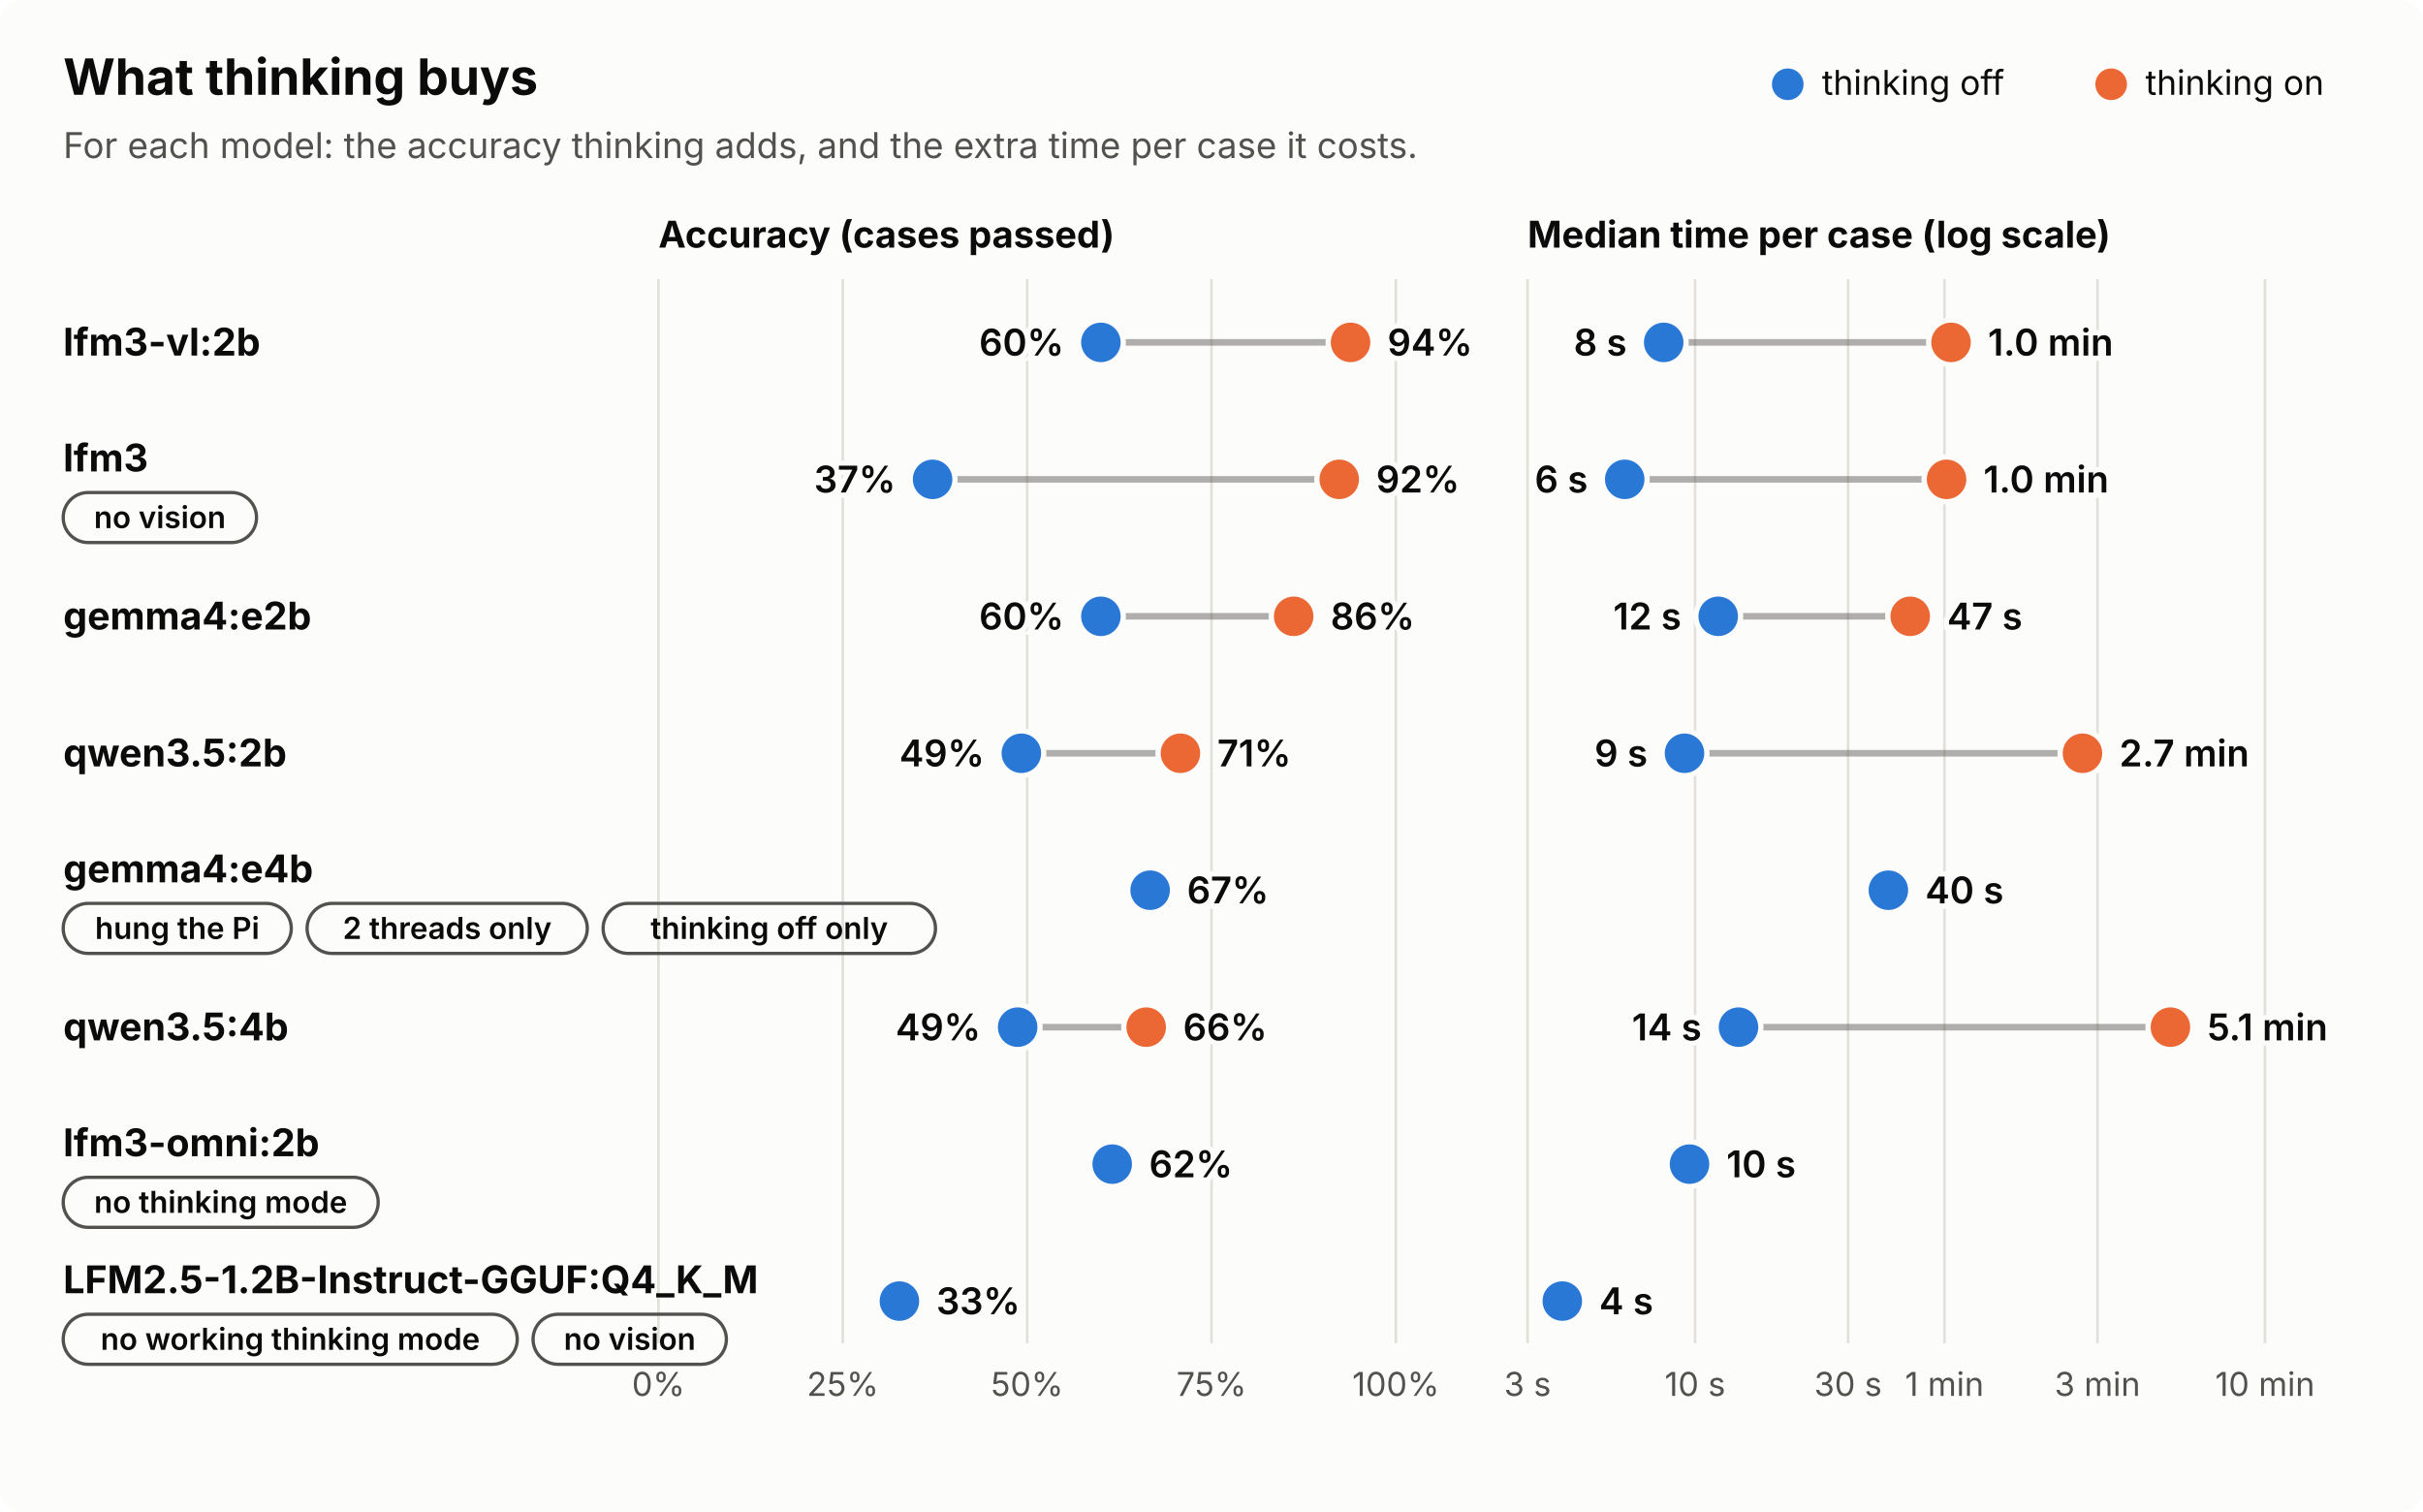
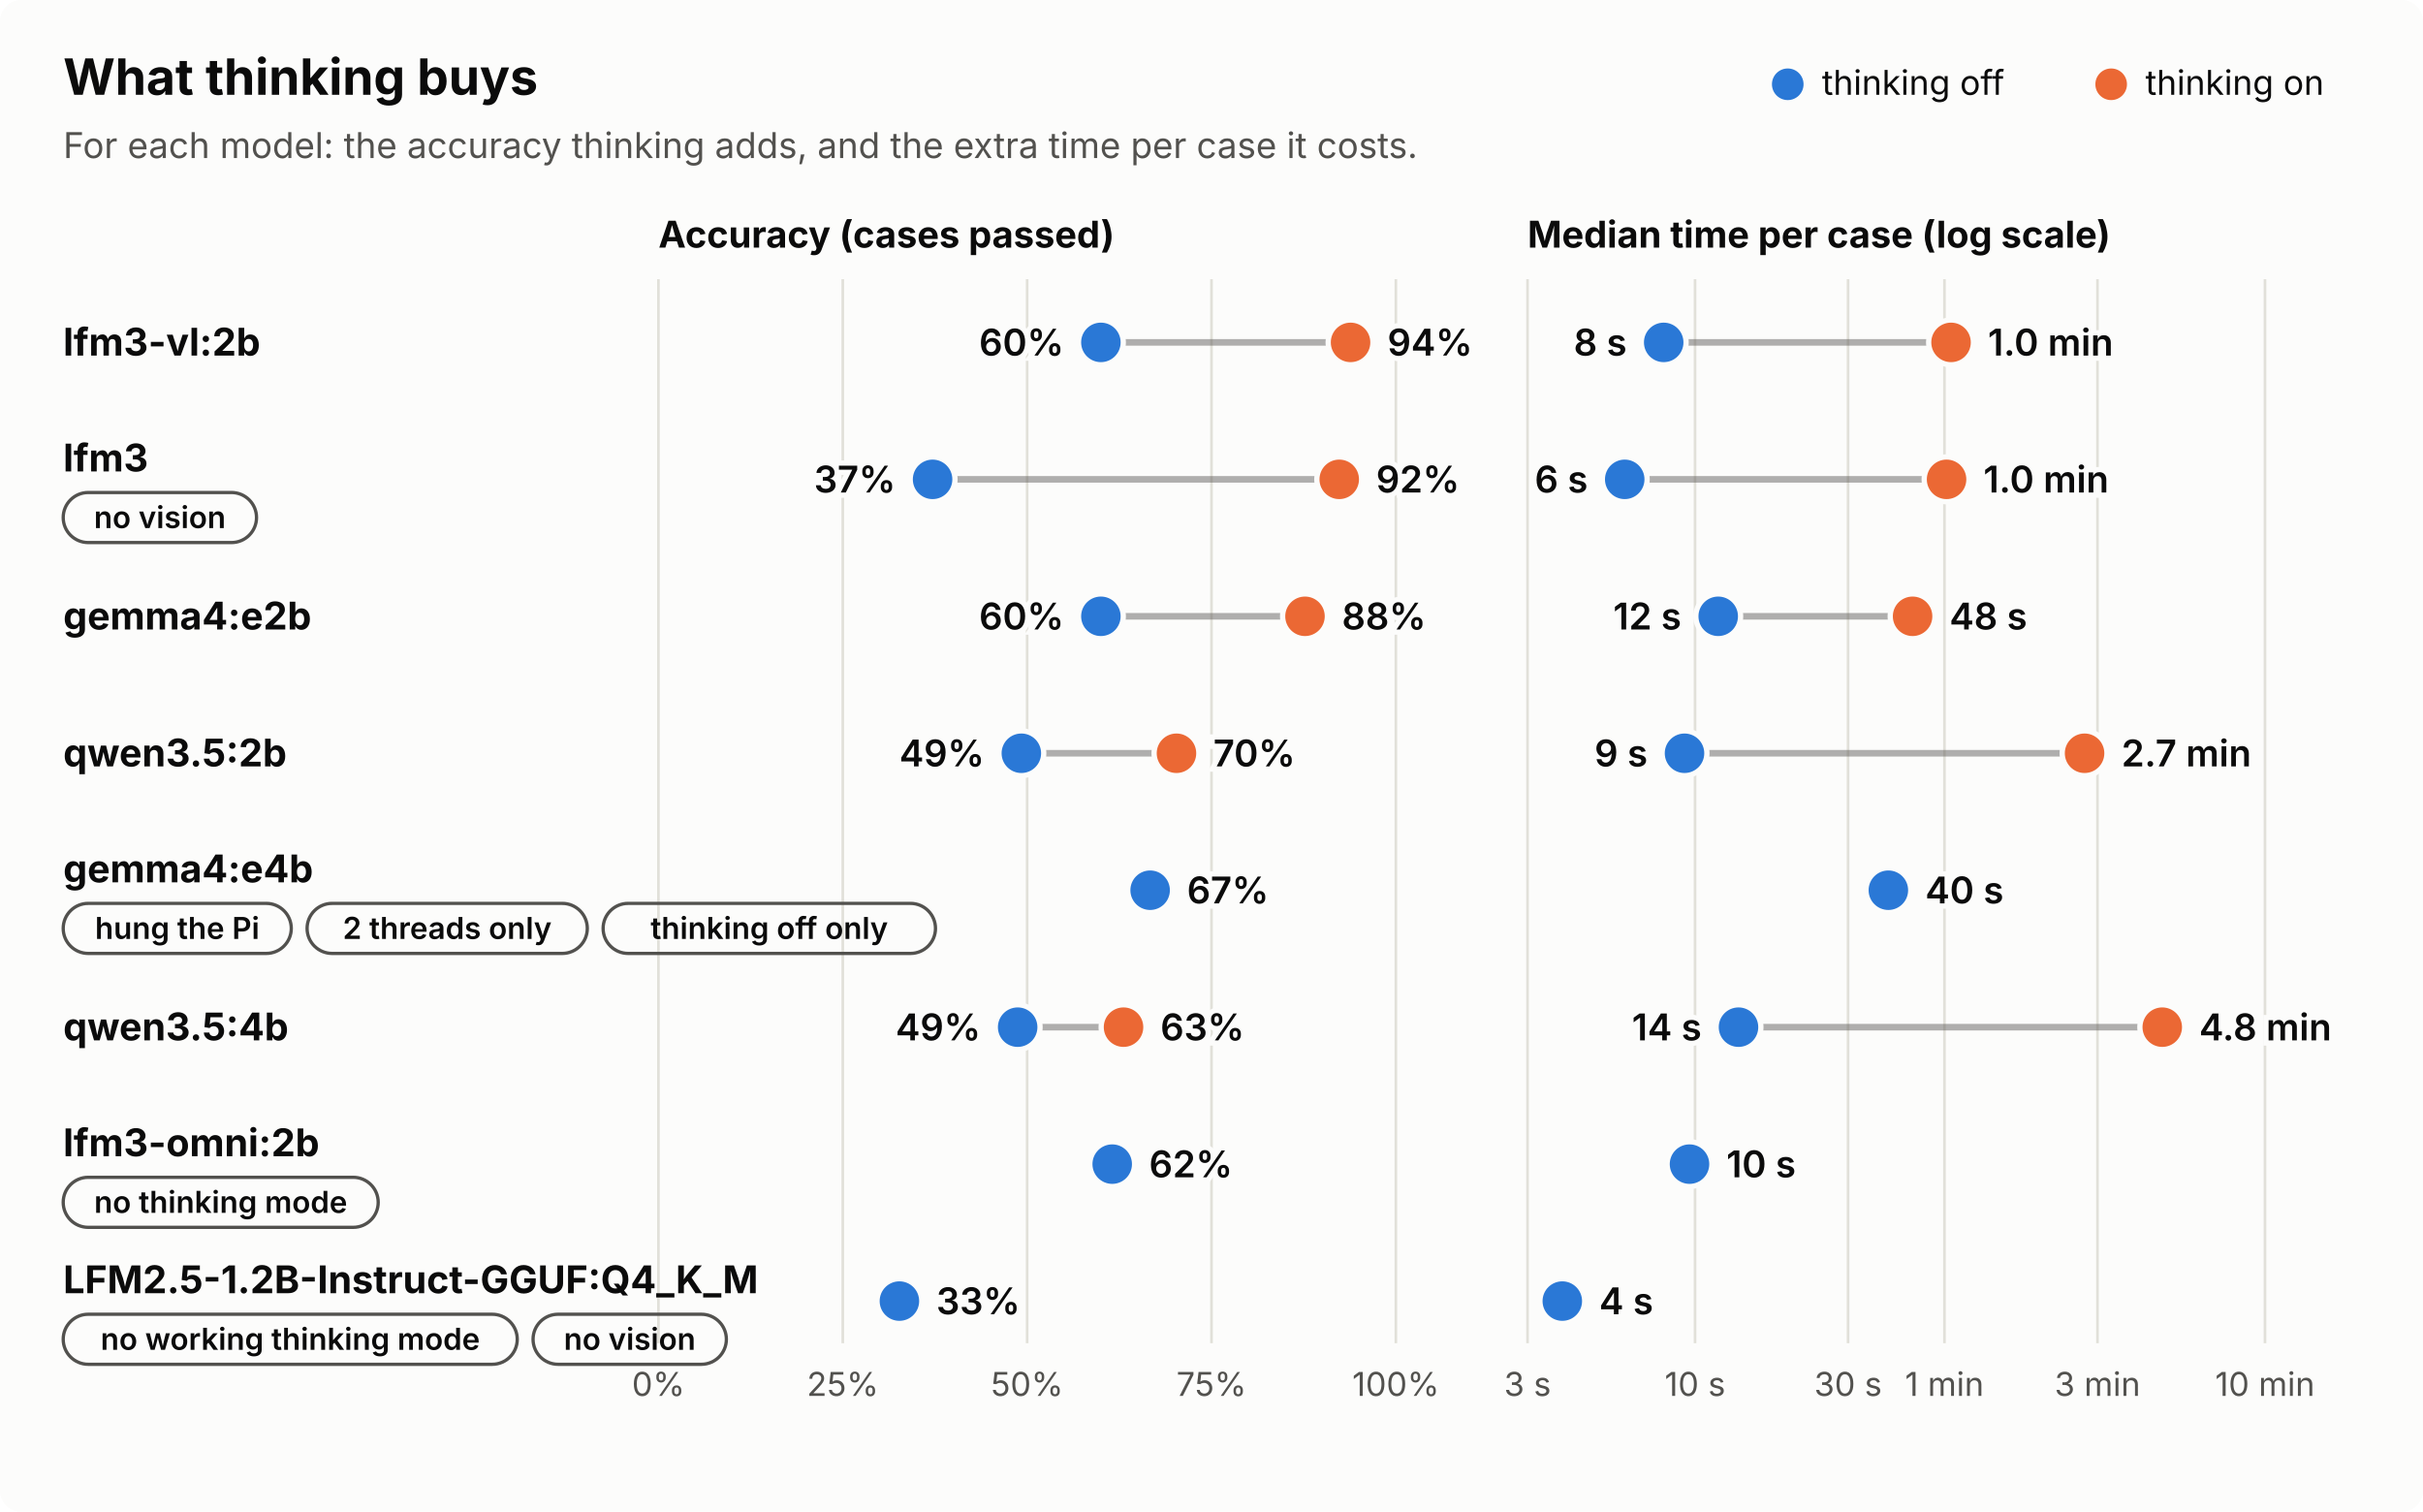
<svg xmlns="http://www.w3.org/2000/svg" width="920" height="574" viewBox="0 0 920 574" role="img" aria-label="What thinking buys">
  <rect width="920" height="574" rx="8" fill="#fcfcfb" />
  <text x="24.0" y="36.0" font-size="19" font-weight="700" text-anchor="start" fill="#0b0b0b" font-family="system-ui, -apple-system, Segoe UI, sans-serif">What thinking buys</text>
  <text x="24.0" y="60.0" font-size="13.5" font-weight="normal" text-anchor="start" fill="#52514e" font-family="system-ui, -apple-system, Segoe UI, sans-serif">For each model: the accuracy thinking adds, and the extra time per case it costs.</text>
  <circle cx="678.8" cy="32.0" r="7" fill="#2a78d6" stroke="#fcfcfb" stroke-width="2" />
  <text x="691.8" y="36.0" font-size="13" font-weight="normal" text-anchor="start" fill="#0b0b0b" font-family="system-ui, -apple-system, Segoe UI, sans-serif">thinking off</text>
  <circle cx="801.6" cy="32.0" r="7" fill="#eb6834" stroke="#fcfcfb" stroke-width="2" />
  <text x="814.6" y="36.0" font-size="13" font-weight="normal" text-anchor="start" fill="#0b0b0b" font-family="system-ui, -apple-system, Segoe UI, sans-serif">thinking on</text>
  <text x="250.0" y="94.0" font-size="14" font-weight="700" text-anchor="start" fill="#0b0b0b" font-family="system-ui, -apple-system, Segoe UI, sans-serif">Accuracy (cases passed)</text>
  <text x="580.0" y="94.0" font-size="14" font-weight="700" text-anchor="start" fill="#0b0b0b" font-family="system-ui, -apple-system, Segoe UI, sans-serif">Median time per case (log scale)</text>
  <line x1="250.0" y1="106.0" x2="250.0" y2="510.0" stroke="#e1e0d9" stroke-width="1" />
  <text x="250.0" y="530.0" font-size="12.5" font-weight="normal" text-anchor="middle" fill="#52514e" font-family="system-ui, -apple-system, Segoe UI, sans-serif">0%</text>
  <line x1="320.0" y1="106.0" x2="320.0" y2="510.0" stroke="#e1e0d9" stroke-width="1" />
  <text x="320.0" y="530.0" font-size="12.5" font-weight="normal" text-anchor="middle" fill="#52514e" font-family="system-ui, -apple-system, Segoe UI, sans-serif">25%</text>
  <line x1="390.0" y1="106.0" x2="390.0" y2="510.0" stroke="#e1e0d9" stroke-width="1" />
  <text x="390.0" y="530.0" font-size="12.5" font-weight="normal" text-anchor="middle" fill="#52514e" font-family="system-ui, -apple-system, Segoe UI, sans-serif">50%</text>
  <line x1="460.0" y1="106.0" x2="460.0" y2="510.0" stroke="#e1e0d9" stroke-width="1" />
  <text x="460.0" y="530.0" font-size="12.5" font-weight="normal" text-anchor="middle" fill="#52514e" font-family="system-ui, -apple-system, Segoe UI, sans-serif">75%</text>
  <line x1="530.0" y1="106.0" x2="530.0" y2="510.0" stroke="#e1e0d9" stroke-width="1" />
  <text x="530.0" y="530.0" font-size="12.5" font-weight="normal" text-anchor="middle" fill="#52514e" font-family="system-ui, -apple-system, Segoe UI, sans-serif">100%</text>
  <line x1="580.0" y1="106.0" x2="580.0" y2="510.0" stroke="#e1e0d9" stroke-width="1" />
  <text x="580.0" y="530.0" font-size="12.5" font-weight="normal" text-anchor="middle" fill="#52514e" font-family="system-ui, -apple-system, Segoe UI, sans-serif">3 s</text>
  <line x1="643.6" y1="106.0" x2="643.6" y2="510.0" stroke="#e1e0d9" stroke-width="1" />
  <text x="643.6" y="530.0" font-size="12.5" font-weight="normal" text-anchor="middle" fill="#52514e" font-family="system-ui, -apple-system, Segoe UI, sans-serif">10 s</text>
  <line x1="701.7" y1="106.0" x2="701.7" y2="510.0" stroke="#e1e0d9" stroke-width="1" />
  <text x="701.7" y="530.0" font-size="12.5" font-weight="normal" text-anchor="middle" fill="#52514e" font-family="system-ui, -apple-system, Segoe UI, sans-serif">30 s</text>
  <line x1="738.3" y1="106.0" x2="738.3" y2="510.0" stroke="#e1e0d9" stroke-width="1" />
  <text x="738.3" y="530.0" font-size="12.5" font-weight="normal" text-anchor="middle" fill="#52514e" font-family="system-ui, -apple-system, Segoe UI, sans-serif">1 min</text>
  <line x1="796.4" y1="106.0" x2="796.4" y2="510.0" stroke="#e1e0d9" stroke-width="1" />
  <text x="796.4" y="530.0" font-size="12.5" font-weight="normal" text-anchor="middle" fill="#52514e" font-family="system-ui, -apple-system, Segoe UI, sans-serif">3 min</text>
  <line x1="860.0" y1="106.0" x2="860.0" y2="510.0" stroke="#e1e0d9" stroke-width="1" />
  <text x="860.0" y="530.0" font-size="12.5" font-weight="normal" text-anchor="middle" fill="#52514e" font-family="system-ui, -apple-system, Segoe UI, sans-serif">10 min</text>
  <text x="24.0" y="135.0" font-size="14.5" font-weight="700" text-anchor="start" fill="#0b0b0b" font-family="system-ui, -apple-system, Segoe UI, sans-serif">lfm3-vl:2b</text>
  <line x1="418.0" y1="130.0" x2="512.8" y2="130.0" stroke="#52514e" stroke-width="2.5" stroke-opacity="0.45" />
  <circle cx="418.0" cy="130.0" r="8.5" fill="#2a78d6" stroke="#fcfcfb" stroke-width="2" />
  <circle cx="512.8" cy="130.0" r="8.5" fill="#eb6834" stroke="#fcfcfb" stroke-width="2" />
  <text x="404.0" y="135.0" font-size="14" font-weight="600" text-anchor="end" fill="#0b0b0b" stroke="#fcfcfb" stroke-width="4" paint-order="stroke" font-family="system-ui, -apple-system, Segoe UI, sans-serif">60%</text>
  <text x="526.8" y="135.0" font-size="14" font-weight="600" text-anchor="start" fill="#0b0b0b" stroke="#fcfcfb" stroke-width="4" paint-order="stroke" font-family="system-ui, -apple-system, Segoe UI, sans-serif">94%</text>
  <line x1="631.7" y1="130.0" x2="740.8" y2="130.0" stroke="#52514e" stroke-width="2.5" stroke-opacity="0.45" />
  <circle cx="631.7" cy="130.0" r="8.5" fill="#2a78d6" stroke="#fcfcfb" stroke-width="2" />
  <circle cx="740.8" cy="130.0" r="8.5" fill="#eb6834" stroke="#fcfcfb" stroke-width="2" />
  <text x="617.7" y="135.0" font-size="14" font-weight="600" text-anchor="end" fill="#0b0b0b" stroke="#fcfcfb" stroke-width="4" paint-order="stroke" font-family="system-ui, -apple-system, Segoe UI, sans-serif">8 s</text>
  <text x="754.8" y="135.0" font-size="14" font-weight="600" text-anchor="start" fill="#0b0b0b" stroke="#fcfcfb" stroke-width="4" paint-order="stroke" font-family="system-ui, -apple-system, Segoe UI, sans-serif">1.0 min</text>
  <text x="24.0" y="179.0" font-size="14.5" font-weight="700" text-anchor="start" fill="#0b0b0b" font-family="system-ui, -apple-system, Segoe UI, sans-serif">lfm3</text>
  <rect x="24.0" y="187.0" width="73.4" height="19" rx="9.5" fill="none" stroke="#52514e" stroke-width="1.25" />
  <text x="60.7" y="200.5" font-size="11.5" font-weight="600" text-anchor="middle" fill="#0b0b0b" font-family="system-ui, -apple-system, Segoe UI, sans-serif">no vision</text>
  <line x1="354.1" y1="182.0" x2="508.5" y2="182.0" stroke="#52514e" stroke-width="2.5" stroke-opacity="0.45" />
  <circle cx="354.1" cy="182.0" r="8.5" fill="#2a78d6" stroke="#fcfcfb" stroke-width="2" />
  <circle cx="508.5" cy="182.0" r="8.5" fill="#eb6834" stroke="#fcfcfb" stroke-width="2" />
  <text x="340.1" y="187.0" font-size="14" font-weight="600" text-anchor="end" fill="#0b0b0b" stroke="#fcfcfb" stroke-width="4" paint-order="stroke" font-family="system-ui, -apple-system, Segoe UI, sans-serif">37%</text>
  <text x="522.5" y="187.0" font-size="14" font-weight="600" text-anchor="start" fill="#0b0b0b" stroke="#fcfcfb" stroke-width="4" paint-order="stroke" font-family="system-ui, -apple-system, Segoe UI, sans-serif">92%</text>
  <line x1="616.9" y1="182.0" x2="739.1" y2="182.0" stroke="#52514e" stroke-width="2.5" stroke-opacity="0.45" />
  <circle cx="616.9" cy="182.0" r="8.5" fill="#2a78d6" stroke="#fcfcfb" stroke-width="2" />
  <circle cx="739.1" cy="182.0" r="8.5" fill="#eb6834" stroke="#fcfcfb" stroke-width="2" />
  <text x="602.9" y="187.0" font-size="14" font-weight="600" text-anchor="end" fill="#0b0b0b" stroke="#fcfcfb" stroke-width="4" paint-order="stroke" font-family="system-ui, -apple-system, Segoe UI, sans-serif">6 s</text>
  <text x="753.1" y="187.0" font-size="14" font-weight="600" text-anchor="start" fill="#0b0b0b" stroke="#fcfcfb" stroke-width="4" paint-order="stroke" font-family="system-ui, -apple-system, Segoe UI, sans-serif">1.0 min</text>
  <text x="24.0" y="239.0" font-size="14.5" font-weight="700" text-anchor="start" fill="#0b0b0b" font-family="system-ui, -apple-system, Segoe UI, sans-serif">gemma4:e2b</text>
-   <line x1="418.0" y1="234.0" x2="491.2" y2="234.0" stroke="#52514e" stroke-width="2.5" stroke-opacity="0.45" />
+   <line x1="418.0" y1="234.0" x2="495.5" y2="234.0" stroke="#52514e" stroke-width="2.5" stroke-opacity="0.45" />
  <circle cx="418.0" cy="234.0" r="8.5" fill="#2a78d6" stroke="#fcfcfb" stroke-width="2" />
-   <circle cx="491.2" cy="234.0" r="8.5" fill="#eb6834" stroke="#fcfcfb" stroke-width="2" />
+   <circle cx="495.5" cy="234.0" r="8.5" fill="#eb6834" stroke="#fcfcfb" stroke-width="2" />
  <text x="404.0" y="239.0" font-size="14" font-weight="600" text-anchor="end" fill="#0b0b0b" stroke="#fcfcfb" stroke-width="4" paint-order="stroke" font-family="system-ui, -apple-system, Segoe UI, sans-serif">60%</text>
-   <text x="505.2" y="239.0" font-size="14" font-weight="600" text-anchor="start" fill="#0b0b0b" stroke="#fcfcfb" stroke-width="4" paint-order="stroke" font-family="system-ui, -apple-system, Segoe UI, sans-serif">86%</text>
-   <line x1="652.4" y1="234.0" x2="725.3" y2="234.0" stroke="#52514e" stroke-width="2.5" stroke-opacity="0.45" />
+   <text x="509.5" y="239.0" font-size="14" font-weight="600" text-anchor="start" fill="#0b0b0b" stroke="#fcfcfb" stroke-width="4" paint-order="stroke" font-family="system-ui, -apple-system, Segoe UI, sans-serif">88%</text>
+   <line x1="652.4" y1="234.0" x2="726.2" y2="234.0" stroke="#52514e" stroke-width="2.5" stroke-opacity="0.45" />
  <circle cx="652.4" cy="234.0" r="8.5" fill="#2a78d6" stroke="#fcfcfb" stroke-width="2" />
-   <circle cx="725.3" cy="234.0" r="8.5" fill="#eb6834" stroke="#fcfcfb" stroke-width="2" />
+   <circle cx="726.2" cy="234.0" r="8.5" fill="#eb6834" stroke="#fcfcfb" stroke-width="2" />
  <text x="638.4" y="239.0" font-size="14" font-weight="600" text-anchor="end" fill="#0b0b0b" stroke="#fcfcfb" stroke-width="4" paint-order="stroke" font-family="system-ui, -apple-system, Segoe UI, sans-serif">12 s</text>
-   <text x="739.3" y="239.0" font-size="14" font-weight="600" text-anchor="start" fill="#0b0b0b" stroke="#fcfcfb" stroke-width="4" paint-order="stroke" font-family="system-ui, -apple-system, Segoe UI, sans-serif">47 s</text>
+   <text x="740.2" y="239.0" font-size="14" font-weight="600" text-anchor="start" fill="#0b0b0b" stroke="#fcfcfb" stroke-width="4" paint-order="stroke" font-family="system-ui, -apple-system, Segoe UI, sans-serif">48 s</text>
  <text x="24.0" y="291.0" font-size="14.5" font-weight="700" text-anchor="start" fill="#0b0b0b" font-family="system-ui, -apple-system, Segoe UI, sans-serif">qwen3.5:2b</text>
-   <line x1="387.8" y1="286.0" x2="448.2" y2="286.0" stroke="#52514e" stroke-width="2.5" stroke-opacity="0.45" />
+   <line x1="387.8" y1="286.0" x2="446.7" y2="286.0" stroke="#52514e" stroke-width="2.5" stroke-opacity="0.45" />
  <circle cx="387.8" cy="286.0" r="8.5" fill="#2a78d6" stroke="#fcfcfb" stroke-width="2" />
-   <circle cx="448.2" cy="286.0" r="8.5" fill="#eb6834" stroke="#fcfcfb" stroke-width="2" />
+   <circle cx="446.7" cy="286.0" r="8.5" fill="#eb6834" stroke="#fcfcfb" stroke-width="2" />
  <text x="373.8" y="291.0" font-size="14" font-weight="600" text-anchor="end" fill="#0b0b0b" stroke="#fcfcfb" stroke-width="4" paint-order="stroke" font-family="system-ui, -apple-system, Segoe UI, sans-serif">49%</text>
-   <text x="462.2" y="291.0" font-size="14" font-weight="600" text-anchor="start" fill="#0b0b0b" stroke="#fcfcfb" stroke-width="4" paint-order="stroke" font-family="system-ui, -apple-system, Segoe UI, sans-serif">71%</text>
-   <line x1="639.6" y1="286.0" x2="790.7" y2="286.0" stroke="#52514e" stroke-width="2.5" stroke-opacity="0.45" />
+   <text x="460.7" y="291.0" font-size="14" font-weight="600" text-anchor="start" fill="#0b0b0b" stroke="#fcfcfb" stroke-width="4" paint-order="stroke" font-family="system-ui, -apple-system, Segoe UI, sans-serif">70%</text>
+   <line x1="639.6" y1="286.0" x2="791.5" y2="286.0" stroke="#52514e" stroke-width="2.5" stroke-opacity="0.45" />
  <circle cx="639.6" cy="286.0" r="8.5" fill="#2a78d6" stroke="#fcfcfb" stroke-width="2" />
-   <circle cx="790.7" cy="286.0" r="8.5" fill="#eb6834" stroke="#fcfcfb" stroke-width="2" />
+   <circle cx="791.5" cy="286.0" r="8.5" fill="#eb6834" stroke="#fcfcfb" stroke-width="2" />
  <text x="625.6" y="291.0" font-size="14" font-weight="600" text-anchor="end" fill="#0b0b0b" stroke="#fcfcfb" stroke-width="4" paint-order="stroke" font-family="system-ui, -apple-system, Segoe UI, sans-serif">9 s</text>
-   <text x="804.7" y="291.0" font-size="14" font-weight="600" text-anchor="start" fill="#0b0b0b" stroke="#fcfcfb" stroke-width="4" paint-order="stroke" font-family="system-ui, -apple-system, Segoe UI, sans-serif">2.7 min</text>
+   <text x="805.5" y="291.0" font-size="14" font-weight="600" text-anchor="start" fill="#0b0b0b" stroke="#fcfcfb" stroke-width="4" paint-order="stroke" font-family="system-ui, -apple-system, Segoe UI, sans-serif">2.7 min</text>
  <text x="24.0" y="335.0" font-size="14.5" font-weight="700" text-anchor="start" fill="#0b0b0b" font-family="system-ui, -apple-system, Segoe UI, sans-serif">gemma4:e4b</text>
  <rect x="24.0" y="343.0" width="86.6" height="19" rx="9.5" fill="none" stroke="#52514e" stroke-width="1.25" />
  <text x="67.3" y="356.5" font-size="11.5" font-weight="600" text-anchor="middle" fill="#0b0b0b" font-family="system-ui, -apple-system, Segoe UI, sans-serif">hung the Pi</text>
  <rect x="116.6" y="343.0" width="106.4" height="19" rx="9.5" fill="none" stroke="#52514e" stroke-width="1.25" />
  <text x="169.8" y="356.5" font-size="11.5" font-weight="600" text-anchor="middle" fill="#0b0b0b" font-family="system-ui, -apple-system, Segoe UI, sans-serif">2 threads only</text>
  <rect x="229.0" y="343.0" width="126.2" height="19" rx="9.5" fill="none" stroke="#52514e" stroke-width="1.25" />
  <text x="292.1" y="356.5" font-size="11.5" font-weight="600" text-anchor="middle" fill="#0b0b0b" font-family="system-ui, -apple-system, Segoe UI, sans-serif">thinking off only</text>
  <circle cx="436.7" cy="338.0" r="8.5" fill="#2a78d6" stroke="#fcfcfb" stroke-width="2" />
  <text x="450.7" y="343.0" font-size="14" font-weight="600" text-anchor="start" fill="#0b0b0b" stroke="#fcfcfb" stroke-width="4" paint-order="stroke" font-family="system-ui, -apple-system, Segoe UI, sans-serif">67%</text>
  <circle cx="717.0" cy="338.0" r="8.5" fill="#2a78d6" stroke="#fcfcfb" stroke-width="2" />
  <text x="731.0" y="343.0" font-size="14" font-weight="600" text-anchor="start" fill="#0b0b0b" stroke="#fcfcfb" stroke-width="4" paint-order="stroke" font-family="system-ui, -apple-system, Segoe UI, sans-serif">40 s</text>
  <text x="24.0" y="395.0" font-size="14.5" font-weight="700" text-anchor="start" fill="#0b0b0b" font-family="system-ui, -apple-system, Segoe UI, sans-serif">qwen3.5:4b</text>
-   <line x1="386.4" y1="390.0" x2="435.2" y2="390.0" stroke="#52514e" stroke-width="2.5" stroke-opacity="0.45" />
+   <line x1="386.4" y1="390.0" x2="426.6" y2="390.0" stroke="#52514e" stroke-width="2.5" stroke-opacity="0.45" />
  <circle cx="386.4" cy="390.0" r="8.5" fill="#2a78d6" stroke="#fcfcfb" stroke-width="2" />
-   <circle cx="435.2" cy="390.0" r="8.5" fill="#eb6834" stroke="#fcfcfb" stroke-width="2" />
+   <circle cx="426.6" cy="390.0" r="8.5" fill="#eb6834" stroke="#fcfcfb" stroke-width="2" />
  <text x="372.4" y="395.0" font-size="14" font-weight="600" text-anchor="end" fill="#0b0b0b" stroke="#fcfcfb" stroke-width="4" paint-order="stroke" font-family="system-ui, -apple-system, Segoe UI, sans-serif">49%</text>
-   <text x="449.2" y="395.0" font-size="14" font-weight="600" text-anchor="start" fill="#0b0b0b" stroke="#fcfcfb" stroke-width="4" paint-order="stroke" font-family="system-ui, -apple-system, Segoe UI, sans-serif">66%</text>
-   <line x1="660.1" y1="390.0" x2="824.1" y2="390.0" stroke="#52514e" stroke-width="2.5" stroke-opacity="0.45" />
+   <text x="440.6" y="395.0" font-size="14" font-weight="600" text-anchor="start" fill="#0b0b0b" stroke="#fcfcfb" stroke-width="4" paint-order="stroke" font-family="system-ui, -apple-system, Segoe UI, sans-serif">63%</text>
+   <line x1="660.1" y1="390.0" x2="821.0" y2="390.0" stroke="#52514e" stroke-width="2.5" stroke-opacity="0.45" />
  <circle cx="660.1" cy="390.0" r="8.5" fill="#2a78d6" stroke="#fcfcfb" stroke-width="2" />
-   <circle cx="824.1" cy="390.0" r="8.5" fill="#eb6834" stroke="#fcfcfb" stroke-width="2" />
+   <circle cx="821.0" cy="390.0" r="8.5" fill="#eb6834" stroke="#fcfcfb" stroke-width="2" />
  <text x="646.1" y="395.0" font-size="14" font-weight="600" text-anchor="end" fill="#0b0b0b" stroke="#fcfcfb" stroke-width="4" paint-order="stroke" font-family="system-ui, -apple-system, Segoe UI, sans-serif">14 s</text>
-   <text x="838.1" y="395.0" font-size="14" font-weight="600" text-anchor="start" fill="#0b0b0b" stroke="#fcfcfb" stroke-width="4" paint-order="stroke" font-family="system-ui, -apple-system, Segoe UI, sans-serif">5.1 min</text>
+   <text x="835.0" y="395.0" font-size="14" font-weight="600" text-anchor="start" fill="#0b0b0b" stroke="#fcfcfb" stroke-width="4" paint-order="stroke" font-family="system-ui, -apple-system, Segoe UI, sans-serif">4.8 min</text>
  <text x="24.0" y="439.0" font-size="14.5" font-weight="700" text-anchor="start" fill="#0b0b0b" font-family="system-ui, -apple-system, Segoe UI, sans-serif">lfm3-omni:2b</text>
  <rect x="24.0" y="447.0" width="119.6" height="19" rx="9.5" fill="none" stroke="#52514e" stroke-width="1.25" />
  <text x="83.8" y="460.5" font-size="11.5" font-weight="600" text-anchor="middle" fill="#0b0b0b" font-family="system-ui, -apple-system, Segoe UI, sans-serif">no thinking mode</text>
  <circle cx="422.3" cy="442.0" r="8.5" fill="#2a78d6" stroke="#fcfcfb" stroke-width="2" />
  <text x="436.3" y="447.0" font-size="14" font-weight="600" text-anchor="start" fill="#0b0b0b" stroke="#fcfcfb" stroke-width="4" paint-order="stroke" font-family="system-ui, -apple-system, Segoe UI, sans-serif">62%</text>
  <circle cx="641.5" cy="442.0" r="8.5" fill="#2a78d6" stroke="#fcfcfb" stroke-width="2" />
  <text x="655.5" y="447.0" font-size="14" font-weight="600" text-anchor="start" fill="#0b0b0b" stroke="#fcfcfb" stroke-width="4" paint-order="stroke" font-family="system-ui, -apple-system, Segoe UI, sans-serif">10 s</text>
  <text x="24.0" y="491.0" font-size="14.5" font-weight="700" text-anchor="start" fill="#0b0b0b" font-family="system-ui, -apple-system, Segoe UI, sans-serif">LFM2.5-1.2B-Instruct-GGUF:Q4_K_M</text>
  <rect x="24.0" y="499.0" width="172.4" height="19" rx="9.5" fill="none" stroke="#52514e" stroke-width="1.25" />
  <text x="110.2" y="512.5" font-size="11.5" font-weight="600" text-anchor="middle" fill="#0b0b0b" font-family="system-ui, -apple-system, Segoe UI, sans-serif">no working thinking mode</text>
  <rect x="202.4" y="499.0" width="73.4" height="19" rx="9.5" fill="none" stroke="#52514e" stroke-width="1.25" />
  <text x="239.1" y="512.5" font-size="11.5" font-weight="600" text-anchor="middle" fill="#0b0b0b" font-family="system-ui, -apple-system, Segoe UI, sans-serif">no vision</text>
  <circle cx="341.5" cy="494.0" r="8.5" fill="#2a78d6" stroke="#fcfcfb" stroke-width="2" />
  <text x="355.5" y="499.0" font-size="14" font-weight="600" text-anchor="start" fill="#0b0b0b" stroke="#fcfcfb" stroke-width="4" paint-order="stroke" font-family="system-ui, -apple-system, Segoe UI, sans-serif">33%</text>
  <circle cx="593.2" cy="494.0" r="8.5" fill="#2a78d6" stroke="#fcfcfb" stroke-width="2" />
  <text x="607.2" y="499.0" font-size="14" font-weight="600" text-anchor="start" fill="#0b0b0b" stroke="#fcfcfb" stroke-width="4" paint-order="stroke" font-family="system-ui, -apple-system, Segoe UI, sans-serif">4 s</text>
</svg>
